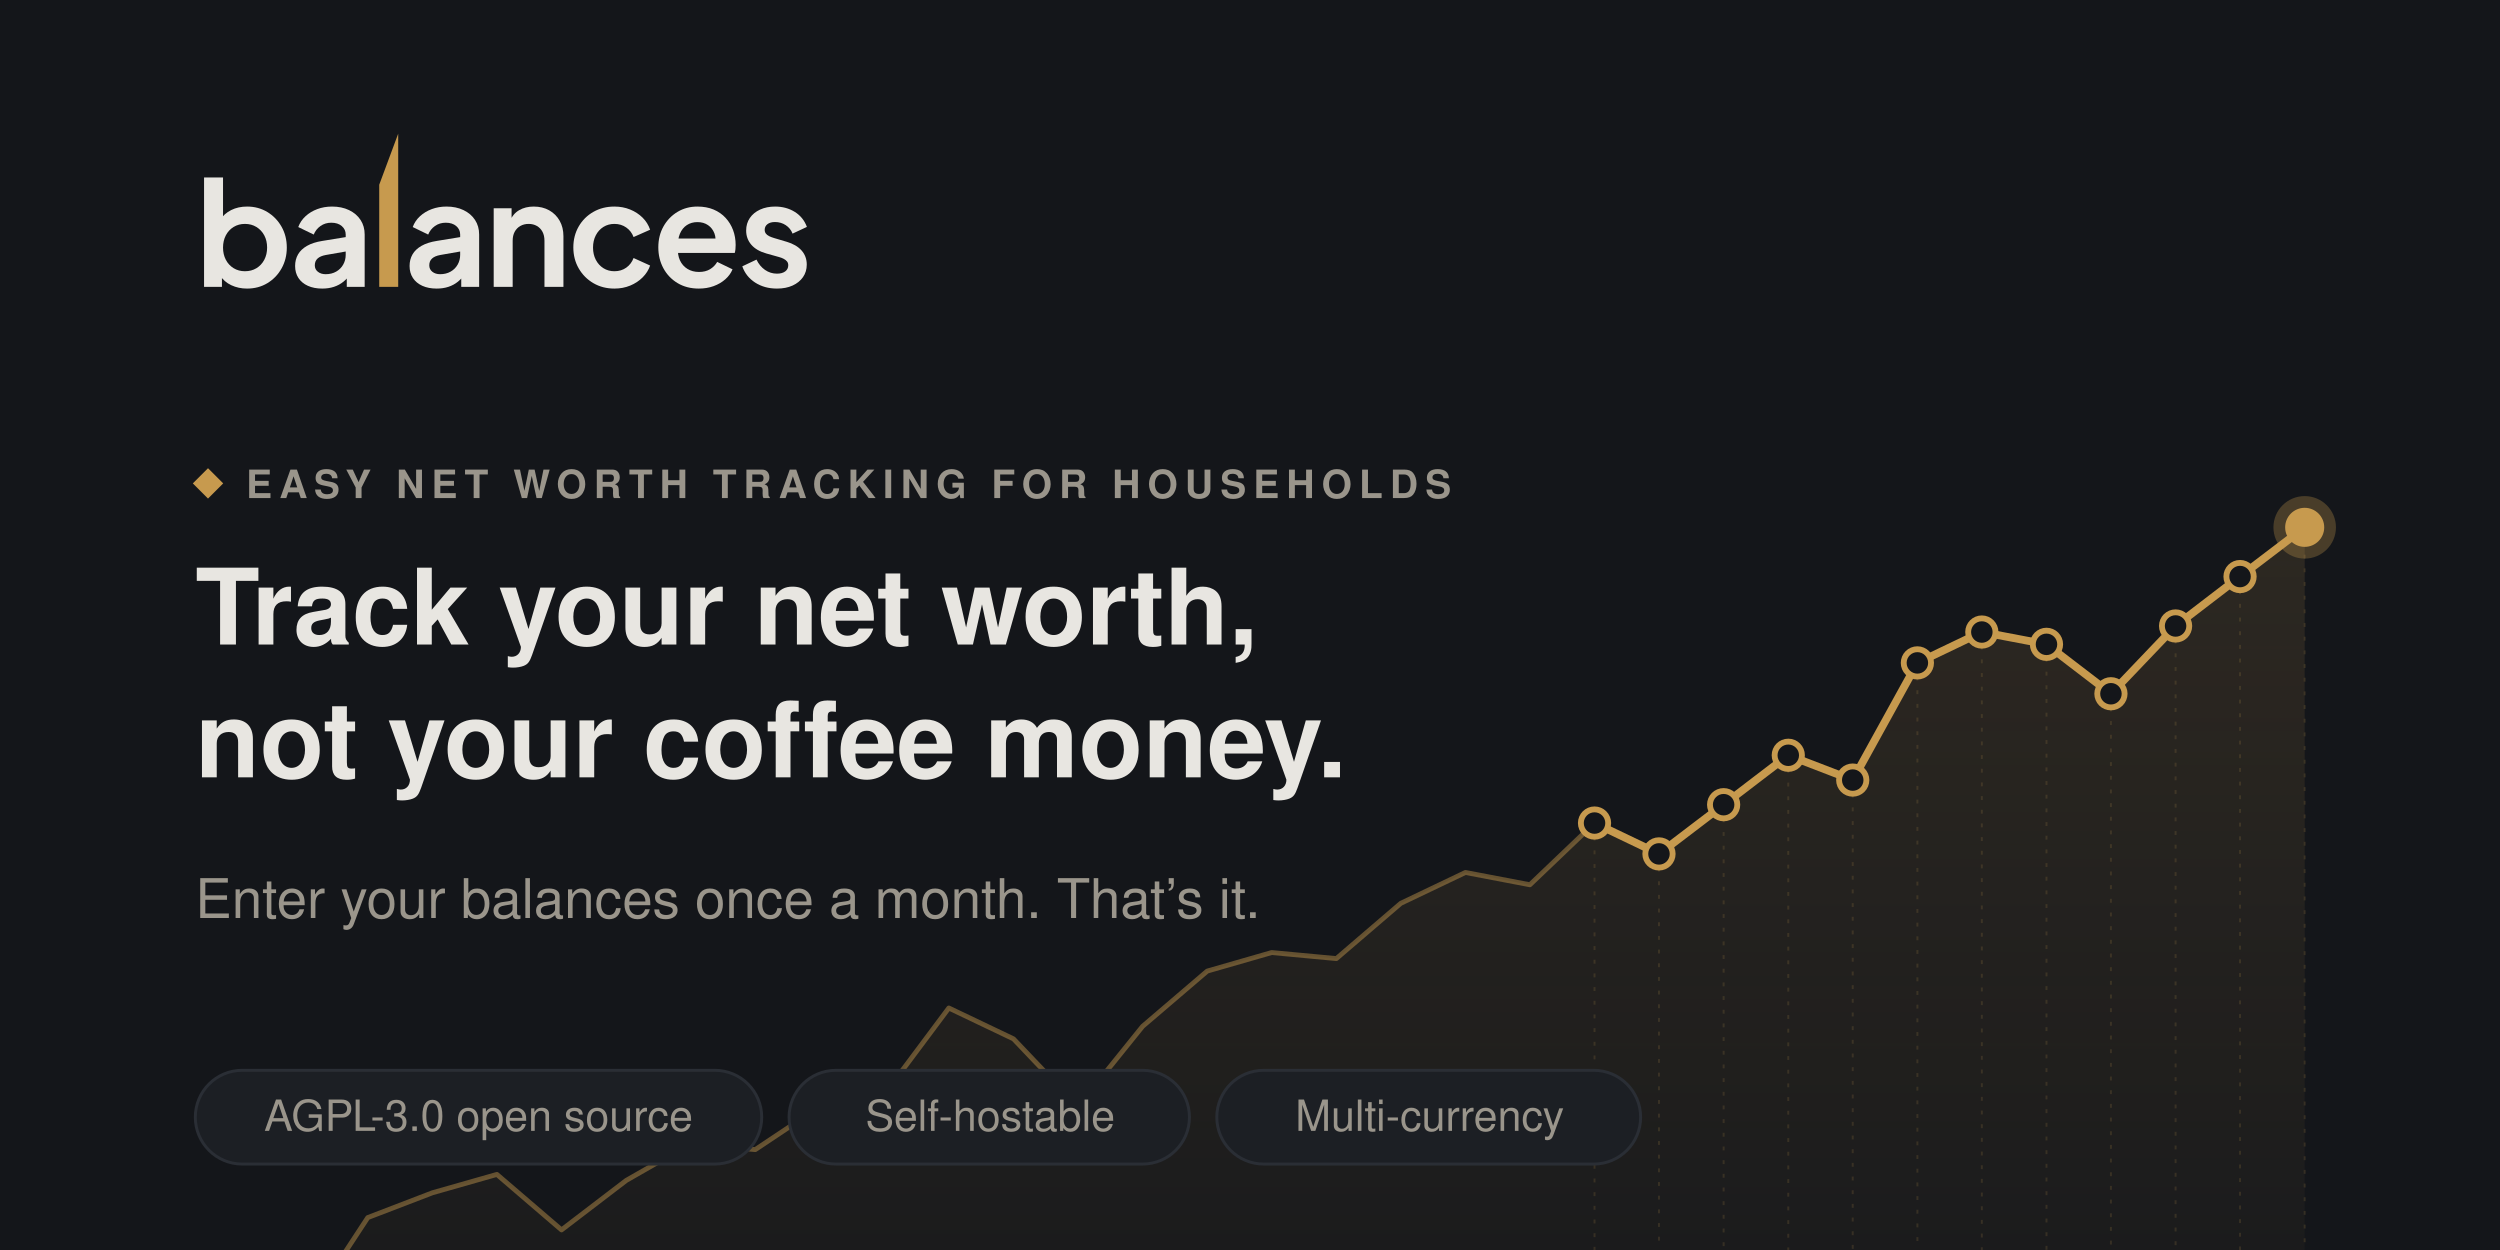
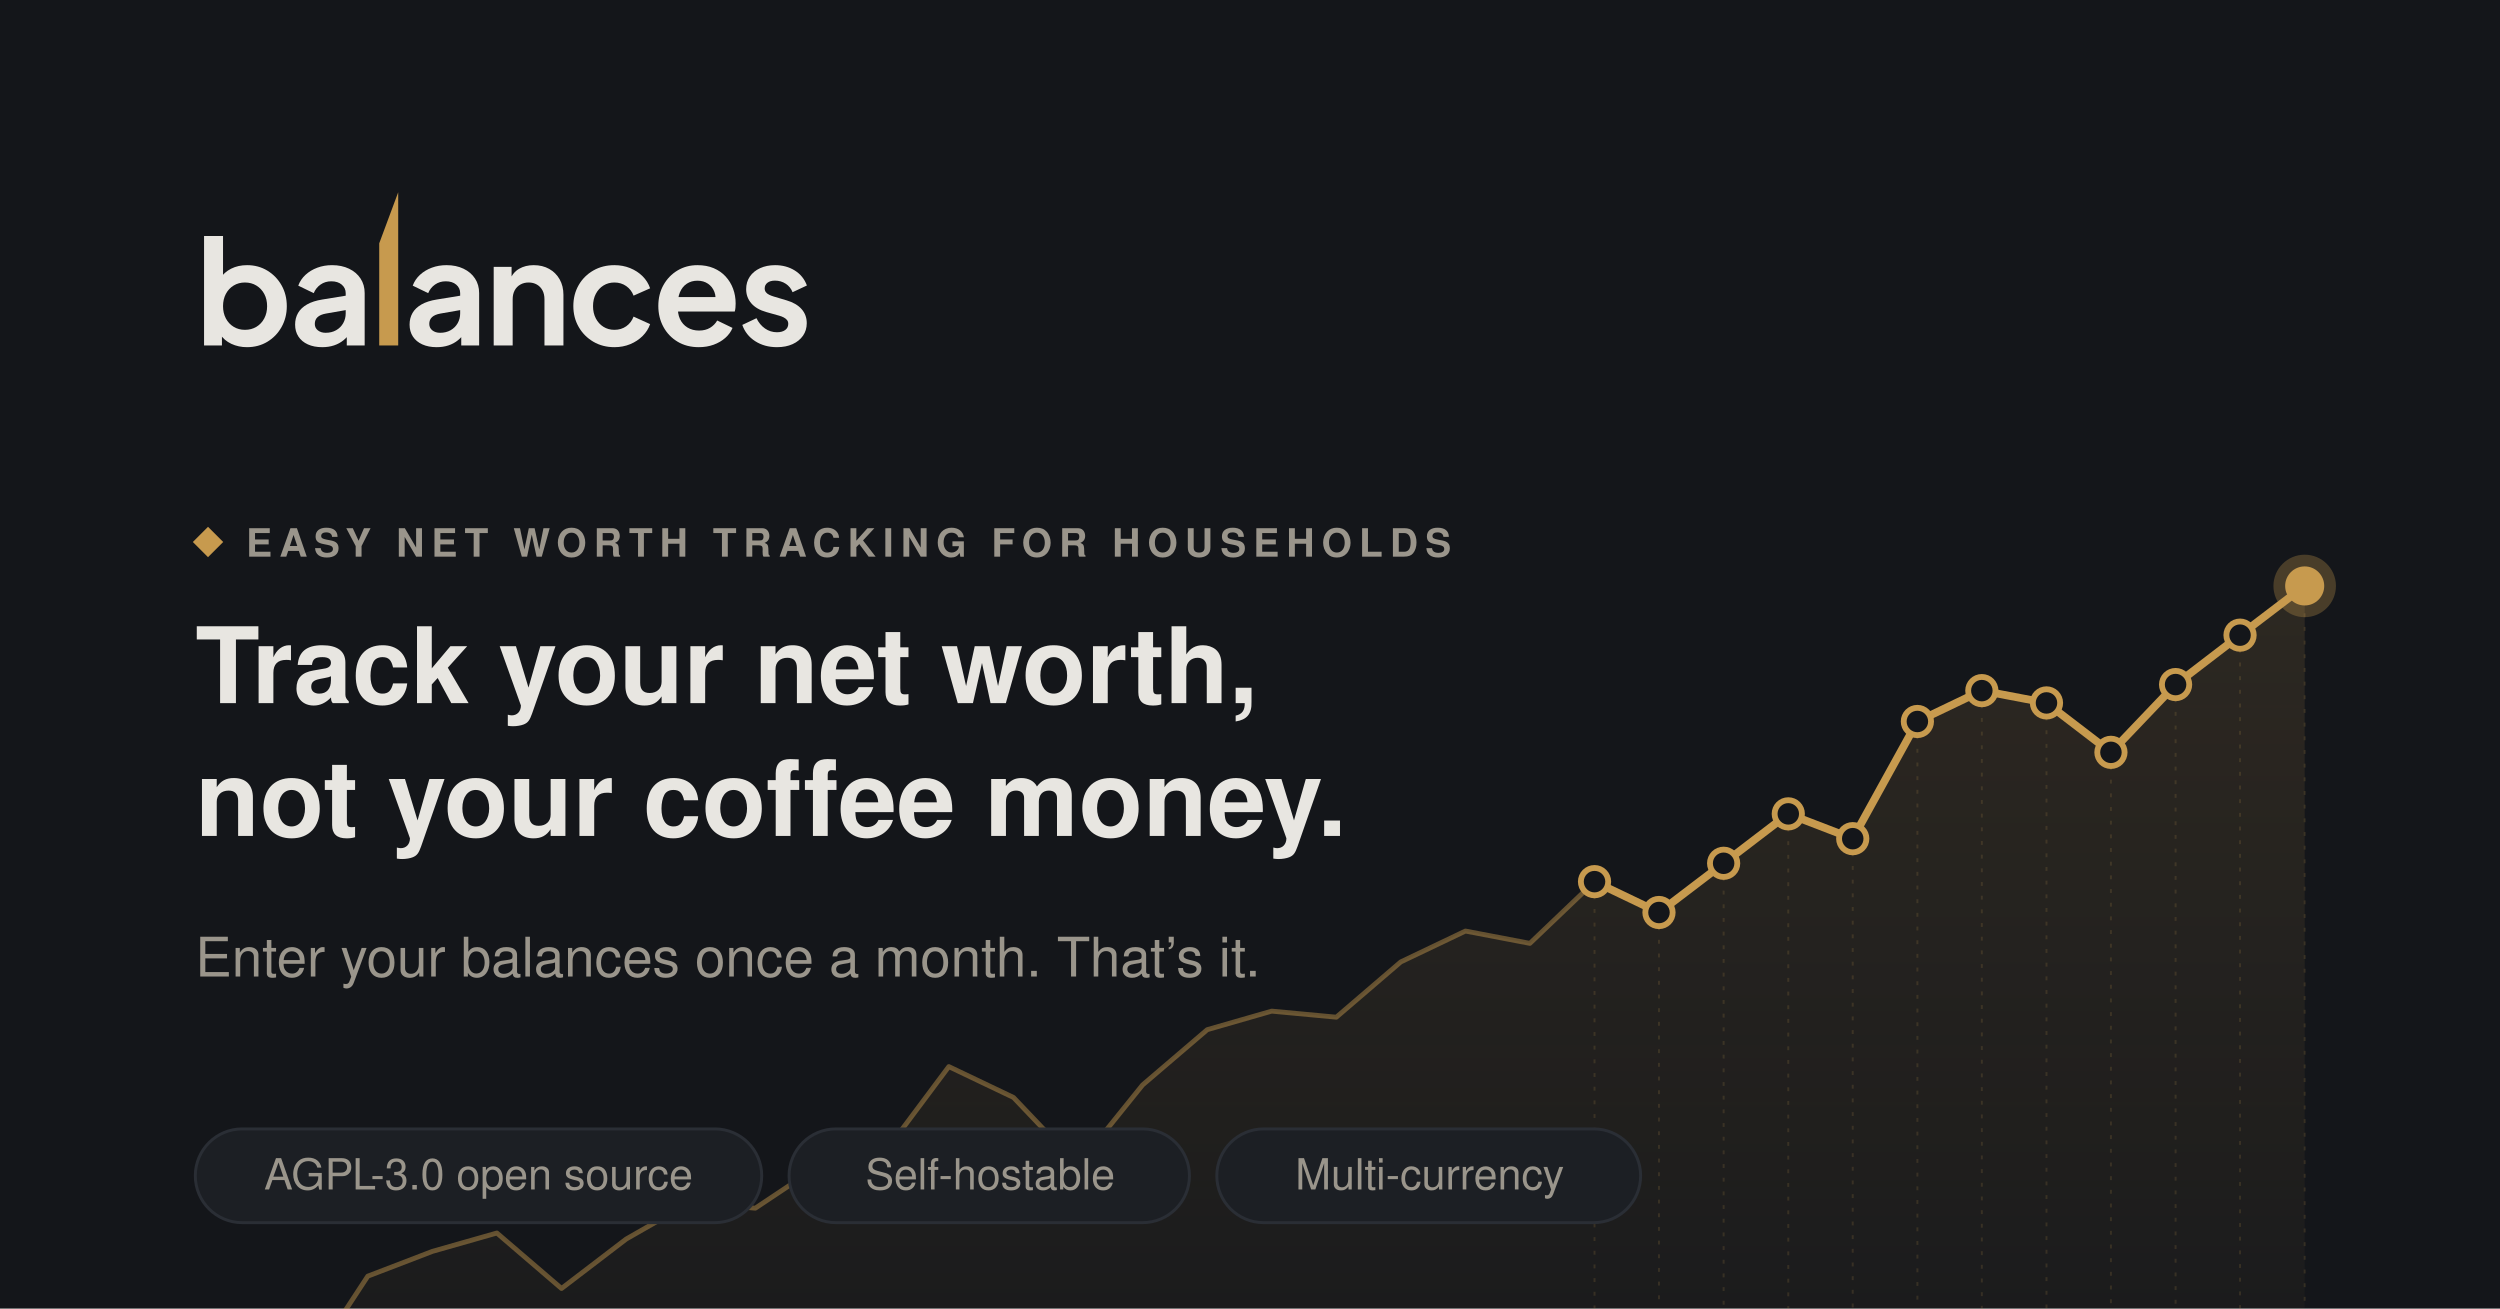
- <svg xmlns="http://www.w3.org/2000/svg" viewBox="0 0 1280 640" width="1280" height="640">
+ <svg xmlns="http://www.w3.org/2000/svg" viewBox="0 -30 1280 670" width="1280" height="670">
  <defs>
    <linearGradient id="below" gradientUnits="userSpaceOnUse" x1="0" y1="270" x2="0" y2="640">
      <stop offset="0" stop-color="#C79A4E" stop-opacity="0.14" />
      <stop offset="1" stop-color="#C79A4E" stop-opacity="0.04" />
    </linearGradient>
  </defs>
-   <rect width="1280" height="640" fill="#14161A" />
+   <rect y="-30" width="1280" height="670" fill="#14161A" />
  <g stroke="#C79A4E" stroke-opacity="0.16" stroke-dasharray="2 5">
    <line x1="816.4" x2="816.4" y1="421.4" y2="640" />
    <line x1="849.4" x2="849.4" y1="437.2" y2="640" />
    <line x1="882.5" x2="882.5" y1="412.0" y2="640" />
    <line x1="915.6" x2="915.6" y1="386.7" y2="640" />
    <line x1="948.6" x2="948.6" y1="399.4" y2="640" />
    <line x1="981.7" x2="981.7" y1="339.4" y2="640" />
    <line x1="1014.7" x2="1014.7" y1="323.6" y2="640" />
    <line x1="1047.8" x2="1047.8" y1="329.9" y2="640" />
    <line x1="1080.8" x2="1080.8" y1="355.2" y2="640" />
    <line x1="1113.9" x2="1113.9" y1="320.5" y2="640" />
    <line x1="1146.9" x2="1146.9" y1="295.2" y2="640" />
    <line x1="1180.0" x2="1180.0" y1="270.0" y2="640" />
  </g>
  <path d="M-10.0 718.0 L23.1 699.1 L56.1 711.7 L89.2 683.3 L122.2 667.5 L155.3 673.8 L188.3 623.4 L221.4 610.7 L254.4 601.3 L287.5 629.7 L320.6 604.4 L353.6 585.5 L386.7 588.6 L419.7 566.6 L452.8 560.3 L485.8 516.1 L518.9 531.9 L551.9 566.6 L585.0 525.5 L618.1 497.2 L651.1 487.7 L684.2 490.8 L717.2 462.5 L750.3 446.7 L783.3 453.0 L816.4 421.4 L849.4 437.2 L882.5 412.0 L915.6 386.7 L948.6 399.4 L981.7 339.4 L1014.7 323.6 L1047.8 329.9 L1080.8 355.2 L1113.9 320.5 L1146.9 295.2 L1180.0 270.0 L1180 640 L-10.0 640 Z" fill="url(#below)" />
  <path d="M-10.0 718.0 L23.1 699.1 L56.1 711.7 L89.2 683.3 L122.2 667.5 L155.3 673.8 L188.3 623.4 L221.4 610.7 L254.4 601.3 L287.5 629.7 L320.6 604.4 L353.6 585.5 L386.7 588.6 L419.7 566.6 L452.8 560.3 L485.8 516.1 L518.9 531.9 L551.9 566.6 L585.0 525.5 L618.1 497.2 L651.1 487.7 L684.2 490.8 L717.2 462.5 L750.3 446.7 L783.3 453.0 L816.4 421.4" fill="none" stroke="#C79A4E" stroke-opacity="0.45" stroke-width="2.5" stroke-linejoin="round" />
  <path d="M816.4 421.4 L849.4 437.2 L882.5 412.0 L915.6 386.7 L948.6 399.4 L981.7 339.4 L1014.7 323.6 L1047.8 329.9 L1080.8 355.2 L1113.9 320.5 L1146.9 295.2 L1180.0 270.0" fill="none" stroke="#C79A4E" stroke-width="4" stroke-linejoin="round" stroke-linecap="round" />
  <g fill="#14161A" stroke="#C79A4E" stroke-width="3">
    <circle cx="816.4" cy="421.4" r="7" />
    <circle cx="849.4" cy="437.2" r="7" />
    <circle cx="882.5" cy="412.0" r="7" />
    <circle cx="915.6" cy="386.7" r="7" />
    <circle cx="948.6" cy="399.4" r="7" />
    <circle cx="981.7" cy="339.4" r="7" />
    <circle cx="1014.7" cy="323.6" r="7" />
    <circle cx="1047.8" cy="329.9" r="7" />
    <circle cx="1080.8" cy="355.2" r="7" />
    <circle cx="1113.9" cy="320.5" r="7" />
    <circle cx="1146.9" cy="295.2" r="7" />
  </g>
  <circle cx="1180" cy="270.0" r="10" fill="#C79A4E" stroke="#C79A4E" stroke-opacity="0.3" stroke-width="12" paint-order="stroke" />
  <g transform="translate(95.56,64) scale(0.74)">
    <g transform="translate(6,111.98)">
      <g transform="translate(0.00,0) scale(0.1,-0.1)" fill="#E8E6E1">
        <path d="M357.75 -12Q298.5 -12 249.0 11.25Q199.5 34.5 170.75 79L184.25 105V0H60.5V757H191.75V435.5L171.5 463.25Q199.75 506.75 248.0 531.125Q296.25 555.5 358.5 555.5Q436 555.5 498.125 517.875Q560.25 480.25 596.625 416.125Q633 352 633 271.75Q633 192.5 597.0 127.875Q561 63.25 498.875 25.625Q436.75 -12 357.75 -12ZM343.25 108Q388.25 108 422.875 129.0Q457.5 150 477.125 187.125Q496.75 224.25 496.75 271.75Q496.75 319.5 477.125 356.125Q457.5 392.75 422.875 414.125Q388.25 435.5 343.25 435.5Q299.75 435.5 265.25 414.5Q230.75 393.5 211.25 356.375Q191.75 319.25 191.75 271.75Q191.75 224.25 211.25 187.125Q230.75 150 265.25 129.0Q299.75 108 343.25 108Z" />
      </g>
      <g transform="translate(65.20,0) scale(0.1,-0.1)" fill="#E8E6E1">
        <path d="M226 -12Q169 -12 126.75 7.125Q84.5 26.25 61.5 61.375Q38.5 96.5 38.5 144.25Q38.5 189.25 58.75 224.5Q79 259.75 121.125 283.75Q163.25 307.75 226.75 317.75L404.5 346.75V247.25L251.5 220.5Q213 213.5 193.875 195.875Q174.75 178.25 174.75 148.75Q174.75 121 196.125 104.25Q217.5 87.5 249.75 87.5Q291.25 87.5 322.5 105.375Q353.75 123.25 371.125 153.875Q388.5 184.5 388.5 221.5V362Q388.5 397.25 361.375 420.5Q334.25 443.75 288.75 443.75Q246.5 443.75 214.375 421.125Q182.25 398.5 167.25 361.75L60.25 413.75Q76 456.75 110.375 488.5Q144.75 520.25 192.0 537.875Q239.25 555.5 294 555.5Q360.5 555.5 411.625 531.0Q462.75 506.5 491.25 463.0Q519.75 419.5 519.75 362V0H396V92.75L424.25 94.5Q402.75 60 373.625 36.25Q344.5 12.5 307.625 0.25Q270.75 -12 226 -12Z" />
      </g>
      <g transform="translate(121.20,0) scale(0.1,-0.1)" fill="#C79A4E">
        <path d="M60.5 0L191.75 0L191.75 1059.80L60.5 706.53Z" />
      </g>
      <g transform="translate(144.40,0) scale(0.1,-0.1)" fill="#E8E6E1">
        <path d="M226 -12Q169 -12 126.75 7.125Q84.5 26.25 61.5 61.375Q38.5 96.5 38.5 144.25Q38.5 189.25 58.75 224.5Q79 259.75 121.125 283.75Q163.25 307.75 226.75 317.75L404.5 346.75V247.25L251.5 220.5Q213 213.5 193.875 195.875Q174.75 178.25 174.75 148.75Q174.75 121 196.125 104.25Q217.5 87.5 249.75 87.5Q291.25 87.5 322.5 105.375Q353.75 123.25 371.125 153.875Q388.5 184.5 388.5 221.5V362Q388.5 397.25 361.375 420.5Q334.25 443.75 288.75 443.75Q246.5 443.75 214.375 421.125Q182.25 398.5 167.25 361.75L60.25 413.75Q76 456.75 110.375 488.5Q144.75 520.25 192.0 537.875Q239.25 555.5 294 555.5Q360.5 555.5 411.625 531.0Q462.75 506.5 491.25 463.0Q519.75 419.5 519.75 362V0H396V92.75L424.25 94.5Q402.75 60 373.625 36.25Q344.5 12.5 307.625 0.25Q270.75 -12 226 -12Z" />
      </g>
      <g transform="translate(200.40,0) scale(0.1,-0.1)" fill="#E8E6E1">
        <path d="M60.5 0V543.5H184.25V436.5L174 455.5Q193.25 505.25 236.5 530.375Q279.75 555.5 337.5 555.5Q398.25 555.5 444.5 529.5Q490.75 503.5 516.875 457.25Q543 411 543 350.023V0H411.75V319Q411.75 355.25 398.0 381.0Q384.25 406.75 359.43 421.125Q334.61 435.5 302.305 435.5Q270 435.5 244.75 421.125Q219.5 406.75 205.625 380.875Q191.75 355 191.75 319V0Z" />
      </g>
      <g transform="translate(257.70,0) scale(0.1,-0.1)" fill="#E8E6E1">
        <path d="M322.75 -12Q241.5 -12 177.375 25.375Q113.25 62.75 75.875 127.375Q38.5 192 38.5 272.75Q38.5 353.5 75.5 417.625Q112.5 481.75 177.0 518.625Q241.5 555.5 322.75 555.5Q381 555.5 431.0 535.25Q481 515 517.25 479.25Q553.5 443.5 569.75 395.25L455.25 344.5Q439.75 386 404.375 410.75Q369 435.5 322.75 435.5Q280.25 435.5 246.75 414.625Q213.25 393.75 194.0 356.625Q174.75 319.5 174.75 271.75Q174.75 224.25 194.0 187.125Q213.25 150 246.75 129.0Q280.25 108 322.75 108Q369.75 108 404.625 132.75Q439.5 157.5 455.25 199.5L569.75 147.5Q554.25 101.75 518.0 65.5Q481.75 29.25 431.75 8.625Q381.75 -12 322.75 -12Z" />
      </g>
      <g transform="translate(316.50,0) scale(0.1,-0.1)" fill="#E8E6E1">
        <path d="M318.75 -12Q234.75 -12 171.625 26.0Q108.5 64 73.5 128.75Q38.5 193.5 38.5 273Q38.5 354.75 74.375 418.375Q110.25 482 171.375 518.75Q232.5 555.5 309.25 555.5Q372.5 555.5 421.375 534.75Q470.25 514 504.125 477.125Q538 440.25 555.75 392.5Q573.5 344.75 573.5 290Q573.5 275.5 572.125 260.75Q570.75 246 567.25 234.5H147.25V334.5H492.75L430.5 288Q440.25 334 426.625 370.0Q413 406 382.375 427.0Q351.75 448 309.25 448Q267.5 448 235.875 427.25Q204.25 406.5 187.75 367.125Q171.25 327.75 174.75 272Q170.5 221.5 188.125 183.375Q205.75 145.25 240.125 124.125Q274.5 103 320.25 103Q365 103 396.375 122.0Q427.75 141 446 172.5L552 121.25Q536 82.25 501.875 52.125Q467.75 22 421.125 5.0Q374.5 -12 318.75 -12Z" />
      </g>
      <g transform="translate(375.70,0) scale(0.1,-0.1)" fill="#E8E6E1">
        <path d="M267.5 -12Q180.75 -12 116.375 29.625Q52 71.25 27.5 142L125.75 188.5Q147.25 143.25 184.625 117.25Q222 91.25 267.5 91.25Q303.5 91.25 324.5 106.875Q345.5 122.5 345.5 149.25Q345.5 165.25 337.0 175.75Q328.5 186.25 314.25 193.75Q300 201.25 282.5 206L193.5 231Q124.75 250.5 89.5 291.875Q54.25 333.25 54.25 389.25Q54.25 439.25 79.75 476.5Q105.25 513.75 150.75 534.625Q196.25 555.5 254.5 555.5Q331.5 555.5 390.75 518.5Q450 481.5 474.5 414.75L375.25 368.25Q361.25 405 328.25 426.75Q295.25 448.5 253.75 448.5Q220.75 448.5 201.625 433.75Q182.5 419 182.5 394.5Q182.5 379.5 190.5 368.75Q198.5 358 213.25 350.75Q228 343.5 246.5 338L334 312Q401.25 292.25 437.375 251.875Q473.5 211.5 473.5 153.75Q473.5 104.5 447.5 67.25Q421.5 30 375.5 9.0Q329.5 -12 267.5 -12Z" />
      </g>
    </g>
  </g>
  <rect x="101" y="242" width="11" height="11" fill="#C79A4E" transform="rotate(45 106.5 247.5)" />
  <text x="126" y="255" font-family="Helvetica,Arial,sans-serif" font-weight="600" font-size="20" letter-spacing="3.6" fill="#9A958B">EASY NET WORTH TRACKING FOR HOUSEHOLDS</text>
  <g font-family="Helvetica,Arial,sans-serif" font-weight="700" font-size="54">
    <text x="100" y="330" fill="#E8E6E1">Track your net worth,</text>
    <text x="100" y="398" fill="#E8E6E1">not your coffee money.</text>
  </g>
  <text x="100" y="470" font-family="Helvetica,Arial,sans-serif" font-size="28" fill="#9A958B">Enter your balances once a month. That’s it.</text>
  <g font-family="Helvetica,Arial,sans-serif" font-weight="500" font-size="22" fill="#9A958B">
    <rect x="100" y="548" width="290" height="48" rx="24" fill="#1C1F24" stroke="#2A2E35" stroke-width="1.5" />
    <text x="245" y="579" text-anchor="middle">AGPL-3.0 open source</text>
    <rect x="404" y="548" width="205" height="48" rx="24" fill="#1C1F24" stroke="#2A2E35" stroke-width="1.5" />
    <text x="507" y="579" text-anchor="middle">Self-hostable</text>
    <rect x="623" y="548" width="217" height="48" rx="24" fill="#1C1F24" stroke="#2A2E35" stroke-width="1.5" />
    <text x="732" y="579" text-anchor="middle">Multi-currency</text>
  </g>
</svg>
